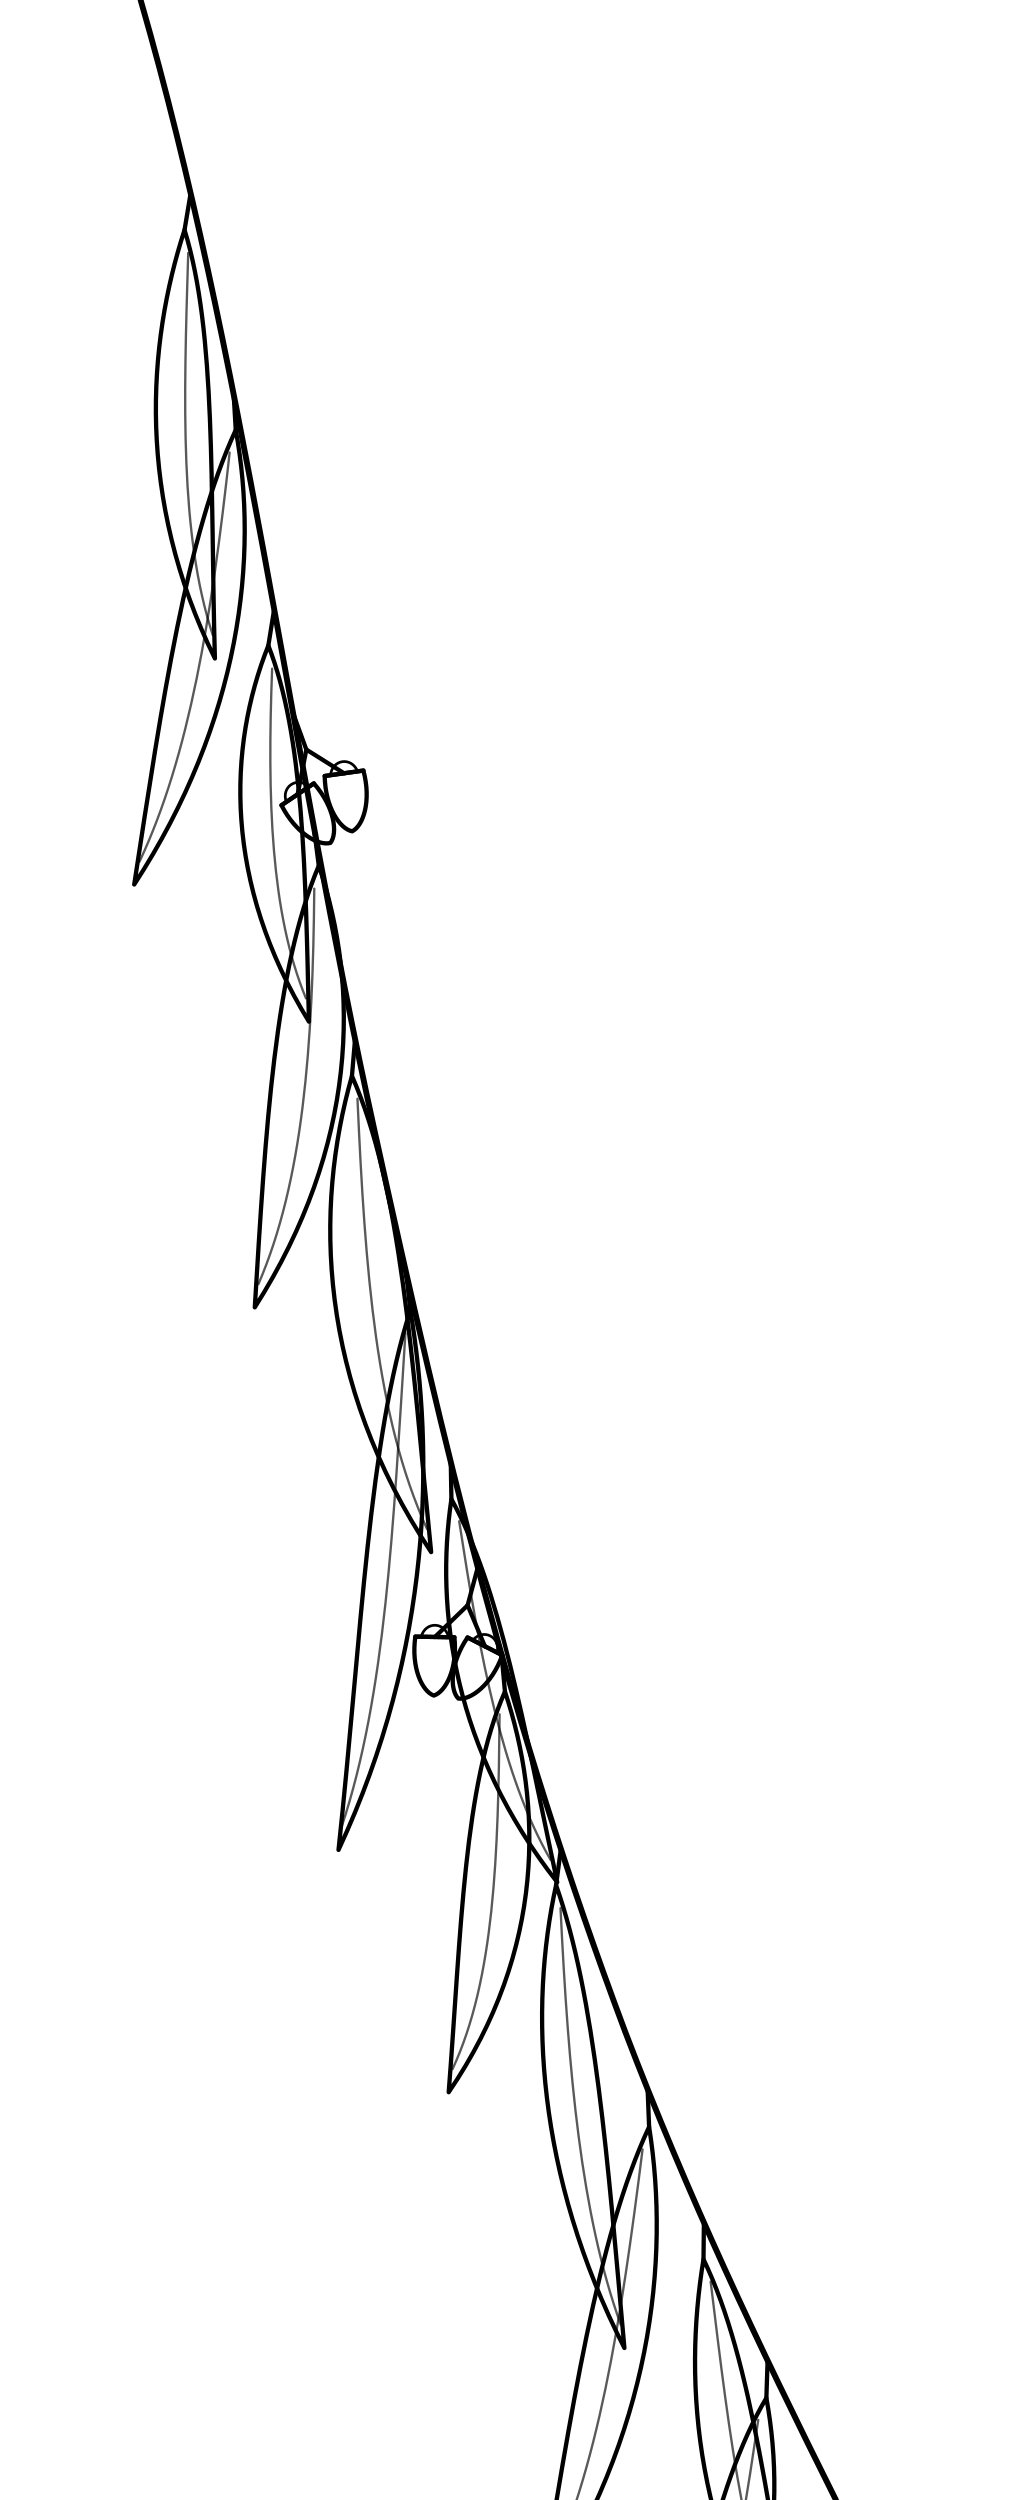
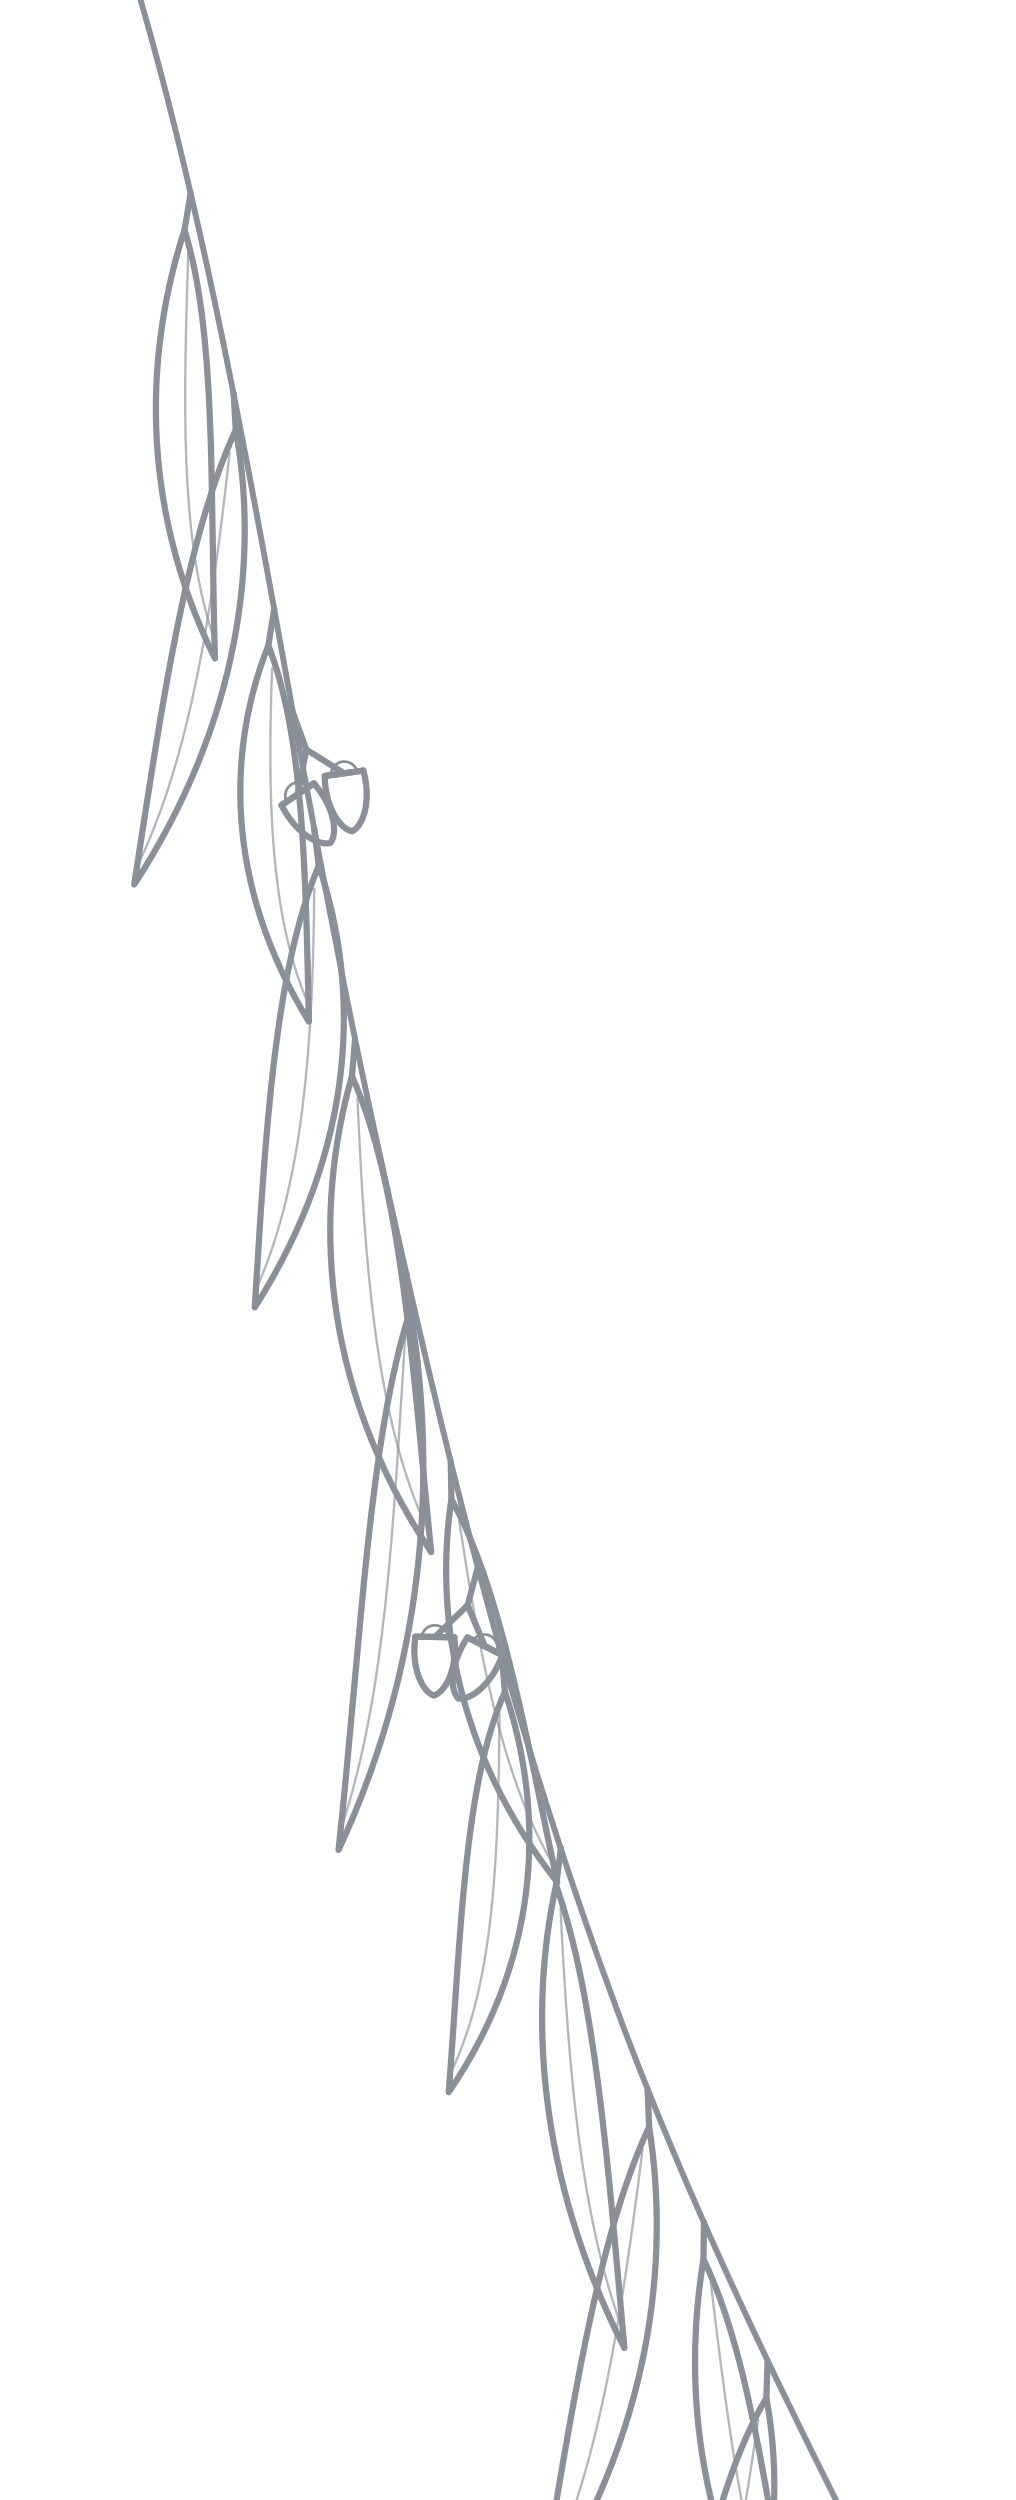
- <svg xmlns="http://www.w3.org/2000/svg" viewBox="0 0 260 640" fill="none" stroke="currentColor" stroke-width="1.1" stroke-linecap="round" stroke-linejoin="round" aria-hidden="true">
+ <svg xmlns="http://www.w3.org/2000/svg" viewBox="0 0 260 640" color="#8A9098" fill="none" stroke="currentColor" stroke-width="1.6" stroke-linecap="round" stroke-linejoin="round" aria-hidden="true">
  <path d="M36 0 C62 90 74 190 96 290 C114 372 130 440 160 520 C176 562 194 600 214 640" stroke-width="1.5" />
  <g transform="translate(48.8 49.5) rotate(-9.0)">
    <path d="M0 0 L-3 9" />
    <g transform="translate(-3 9)">
      <path d="M0 0 C-13.96 27.393 -23.035 65.743 -9.487 109.572 C-3.779 65.743 3.921 27.393 0 0 Z" />
      <path d="M0 6 C-7.186 43.829 -13.407 76.701 -9.091 103.572" stroke-width="0.6" opacity="0.65" />
    </g>
  </g>
  <g transform="translate(59.8 100.6) rotate(15.1)">
    <path d="M0 0 L3 9" />
    <g transform="translate(3 9)">
      <path d="M0 0 C14.215 29.779 20.659 71.469 5.218 119.115 C-0.101 71.469 -5.062 29.779 0 0 Z" />
      <path d="M0 6 C6.494 47.646 10.279 83.38 5 113.115" stroke-width="0.6" opacity="0.65" />
    </g>
  </g>
  <g transform="translate(70.2 155.9) rotate(-9.3)">
    <path d="M0 0 L-3 9" />
    <g transform="translate(-3 9)">
      <path d="M0 0 C-14.535 24.172 -21.104 58.012 -5.303 96.687 C0.131 58.012 5.183 24.172 0 0 Z" />
      <path d="M0 6 C-6.635 38.675 -10.486 67.681 -5.082 90.687" stroke-width="0.6" opacity="0.65" />
    </g>
  </g>
  <g transform="translate(80.4 212.2) rotate(11.1)">
    <path d="M0 0 L3 9" />
    <g transform="translate(3 9)">
      <path d="M0 0 C16.369 28.526 23.59 68.462 5.691 114.103 C-0.397 68.462 -5.905 28.526 0 0 Z" />
      <path d="M0 6 C7.42 45.641 11.597 79.872 5.454 108.103" stroke-width="0.6" opacity="0.65" />
    </g>
  </g>
  <g transform="translate(90.9 266.0) rotate(-13.6)">
    <path d="M0 0 L-3 9" />
    <g transform="translate(-3 9)">
      <path d="M0 0 C-17.457 30.809 -26.975 73.941 -8.955 123.234 C-2.141 73.941 5.603 30.809 0 0 Z" />
      <path d="M0 6 C-8.447 49.294 -14.558 86.264 -8.582 117.234" stroke-width="0.6" opacity="0.65" />
    </g>
  </g>
  <g transform="translate(104.0 326.0) rotate(12.1)">
    <path d="M0 0 L3 9" />
    <g transform="translate(3 9)">
      <path d="M0 0 C13.74 34.733 23.707 83.359 10.981 138.931 C5.181 83.359 -3.463 34.733 0 0 Z" />
      <path d="M0 6 C7.377 55.573 14.444 97.252 10.523 132.931" stroke-width="0.6" opacity="0.65" />
    </g>
  </g>
  <g transform="translate(115.4 374.3) rotate(-19.4)">
    <path d="M0 0 L-3 9" />
    <g transform="translate(-3 9)">
      <path d="M0 0 C-13.4 25.373 -20.799 60.895 -7.021 101.491 C-1.774 60.895 4.265 25.373 0 0 Z" />
      <path d="M0 6 C-6.511 40.597 -11.286 71.044 -6.729 95.491" stroke-width="0.6" opacity="0.65" />
    </g>
  </g>
  <g transform="translate(128.4 423.6) rotate(13.2)">
    <path d="M0 0 L3 9" />
    <g transform="translate(3 9)">
      <path d="M0 0 C15.884 25.783 25.332 61.88 9.4 103.133 C3.061 61.88 -4.797 25.783 0 0 Z" />
      <path d="M0 6 C7.918 41.253 14.197 72.193 9.009 97.133" stroke-width="0.6" opacity="0.65" />
    </g>
  </g>
  <g transform="translate(143.6 473.2) rotate(-10.9)">
    <path d="M0 0 L-3 9" />
    <g transform="translate(-3 9)">
      <path d="M0 0 C-12.854 29.912 -19.003 71.789 -5.229 119.649 C-0.363 71.789 4.454 29.912 0 0 Z" />
      <path d="M0 6 C-5.967 47.859 -9.683 83.754 -5.011 113.649" stroke-width="0.6" opacity="0.65" />
    </g>
  </g>
  <g transform="translate(165.8 535.0) rotate(16.2)">
    <path d="M0 0 L3 9" />
    <g transform="translate(3 9)">
      <path d="M0 0 C14.801 31.404 22.537 75.371 7.062 125.618 C1.343 75.371 -4.878 31.404 0 0 Z" />
      <path d="M0 6 C7.064 50.247 11.94 87.933 6.768 119.618" stroke-width="0.6" opacity="0.65" />
    </g>
  </g>
  <g transform="translate(180.2 568.9) rotate(-17.8)">
    <path d="M0 0 L-3 9" />
    <g transform="translate(-3 9)">
      <path d="M0 0 C-14.802 28.848 -24.715 69.236 -10.52 115.393 C-4.417 69.236 4.046 28.848 0 0 Z" />
      <path d="M0 6 C-7.704 46.157 -14.566 80.775 -10.081 109.393" stroke-width="0.6" opacity="0.65" />
    </g>
  </g>
  <g transform="translate(196.5 604.4) rotate(20.3)">
    <path d="M0 0 L3 9" />
    <g transform="translate(3 9)">
      <path d="M0 0 C15.715 26.496 24.611 63.591 8.581 105.984 C2.39 63.591 -4.919 26.496 0 0 Z" />
      <path d="M0 6 C7.701 42.394 13.5 74.189 8.224 99.984" stroke-width="0.6" opacity="0.65" />
    </g>
  </g>
  <g transform="translate(75.0 182.5) rotate(-20)">
    <path d="M0 0 L0 10" />
    <path d="M0 10 L-6 20" />
    <path d="M0 10 L7 19" />
    <g transform="translate(-6 20) rotate(-14)">
      <path d="M-5 0 C-6 8 -3 14 0 15 C3 14 6 8 5 0 Z" />
      <path d="M-5 0 L5 0" />
      <path d="M-3.5 0 C-2.5 -4 2.5 -4 3.5 0" stroke-width="0.7" />
    </g>
    <g transform="translate(7 19) rotate(12)">
      <path d="M-5 0 C-6 8 -3 14 0 15 C3 14 6 8 5 0 Z" />
      <path d="M-5 0 L5 0" />
      <path d="M-3.5 0 C-2.5 -4 2.5 -4 3.5 0" stroke-width="0.7" />
    </g>
  </g>
  <g transform="translate(122.3 401.3) rotate(15)">
    <path d="M0 0 L0 10" />
    <path d="M0 10 L-6 20" />
    <path d="M0 10 L7 19" />
    <g transform="translate(-6 20) rotate(-14)">
      <path d="M-5 0 C-6 8 -3 14 0 15 C3 14 6 8 5 0 Z" />
      <path d="M-5 0 L5 0" />
      <path d="M-3.5 0 C-2.5 -4 2.5 -4 3.5 0" stroke-width="0.7" />
    </g>
    <g transform="translate(7 19) rotate(12)">
      <path d="M-5 0 C-6 8 -3 14 0 15 C3 14 6 8 5 0 Z" />
      <path d="M-5 0 L5 0" />
      <path d="M-3.5 0 C-2.5 -4 2.5 -4 3.5 0" stroke-width="0.7" />
    </g>
  </g>
</svg>
